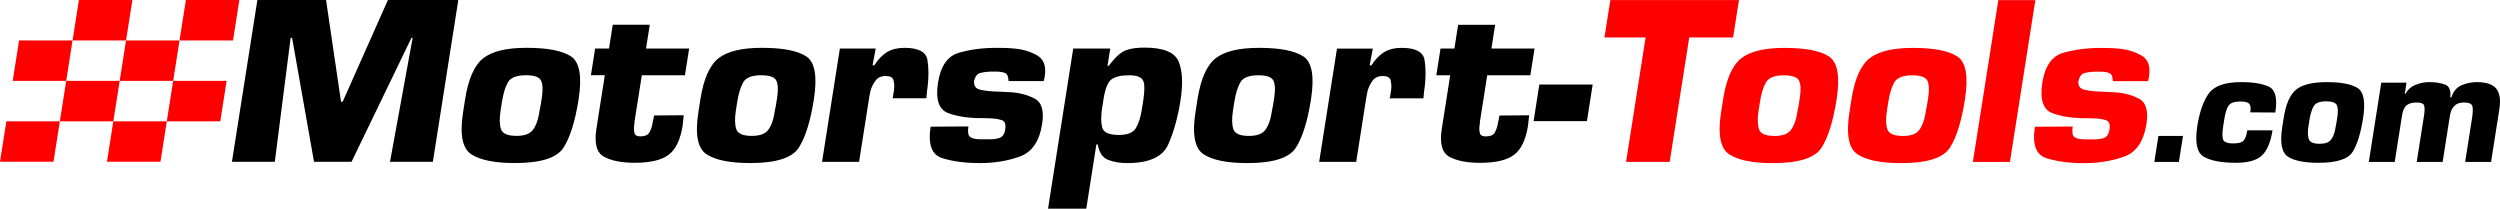
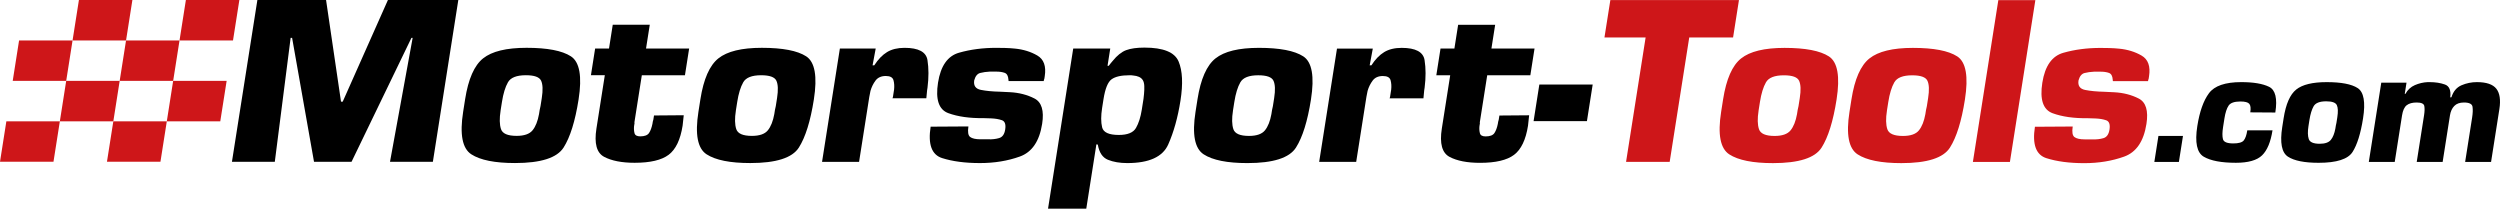
- <svg xmlns="http://www.w3.org/2000/svg" id="LOGO" viewBox="0 0 2904.29 242.44">
+ <svg xmlns="http://www.w3.org/2000/svg" id="a" data-name="LOGO" viewBox="0 0 2904.29 242.44">
  <defs>
-     <style>.cls-1{fill:red;}</style>
+     <style>
+       .b {
+         fill: #000;
+       }
+ 
+       .b, .c {
+         stroke-width: 0px;
+       }
+ 
+       .c {
+         fill: #ce1619;
+       }
+     </style>
  </defs>
  <g>
-     <path d="M502.87,188h-49.8l26.32-144.02h-1.41l-69.61,144.02h-43.57l-25.46-144.02h-1.7l-18.4,144.02h-49.8L299,0h79.79l17.37,118.1h1.98L450.66,0h81.77l-29.56,187.99Z" />
-     <path d="M561.24,67.8c10.24-8.17,27.06-12.26,50.45-12.26,24.14,0,41.31,3.29,51.5,9.87,10.19,6.58,13.17,23.3,8.95,50.17-3.96,25.18-9.76,43.78-17.4,55.8-7.65,12.02-26.46,18.04-56.45,18.03-23.39,0-40.31-3.39-50.75-10.15-10.44-6.76-13.61-23.2-9.5-49.32l2.3-14.66c3.69-23.49,10.66-39.32,20.91-47.49Zm20.3,60.74c-1.42,9.02-1.27,16.16,.45,21.42,1.72,5.26,7.77,7.89,18.14,7.89,8.86,0,15.05-2.16,18.56-6.48,3.51-4.32,6.01-10.61,7.5-18.88,.24-1.5,.48-3.05,.73-4.65,.25-1.59,.59-3.14,1.01-4.65,.24-1.5,.48-3.05,.73-4.65,.25-1.59,.49-3.14,.73-4.65,1.45-9.2,1.18-15.92-.79-20.15-1.98-4.23-7.87-6.34-17.68-6.34-10.75,0-17.69,2.72-20.81,8.17-3.12,5.45-5.45,13.06-6.99,22.83l-.58,3.66-1.02,6.48Z" />
-     <path d="M795.7,87.4h-50.08l-8.38,53.26c-.09,.56-.16,1.03-.22,1.41-.06,.38-.03,.75,.11,1.13-.09,.56-.18,1.13-.27,1.69-.09,.56-.18,1.13-.27,1.69-.29,3.01-.1,5.73,.55,8.17,.65,2.44,2.86,3.66,6.64,3.66,5.09,0,8.5-1.31,10.24-3.95,1.73-2.63,3.05-6.2,3.95-10.71,.12-.75,.24-1.55,.38-2.4,.13-.84,.35-1.64,.66-2.4,.12-.75,.24-1.55,.38-2.4,.13-.85,.26-1.64,.38-2.4l34.56-.28c-.18,1.13-.3,2.21-.37,3.24-.07,1.03-.18,2.02-.32,2.96-.15,.94-.26,1.93-.32,2.96-.07,1.03-.18,2.02-.32,2.96-2.57,16.35-7.98,27.62-16.21,33.82-8.24,6.2-21.41,9.3-39.52,9.3-14.9,0-26.71-2.3-35.41-6.91-8.71-4.6-11.7-15.55-8.98-32.84l9.75-62h-16.13l4.87-31h16.13l4.34-27.62h43.01l-4.34,27.62h50.08l-4.87,31Z" />
-     <path d="M834.57,67.81c10.24-8.17,27.06-12.26,50.45-12.26,24.14,0,41.31,3.29,51.5,9.87,10.19,6.58,13.17,23.3,8.95,50.17-3.96,25.18-9.76,43.78-17.4,55.8-7.65,12.03-26.46,18.04-56.45,18.03-23.39,0-40.31-3.38-50.75-10.15-10.44-6.77-13.61-23.2-9.5-49.32l2.3-14.66c3.69-23.49,10.66-39.32,20.91-47.49Zm20.3,60.74c-1.42,9.02-1.27,16.16,.45,21.42,1.72,5.26,7.77,7.89,18.14,7.89,8.86,0,15.05-2.16,18.56-6.48,3.51-4.32,6.01-10.61,7.5-18.88,.24-1.5,.48-3.05,.73-4.65,.25-1.59,.59-3.14,1.01-4.65,.24-1.5,.48-3.05,.73-4.65,.25-1.59,.49-3.14,.73-4.65,1.45-9.2,1.18-15.92-.79-20.15-1.98-4.23-7.87-6.34-17.68-6.34-10.75,0-17.69,2.72-20.81,8.17-3.12,5.45-5.45,13.06-6.99,22.83l-.58,3.66-1.02,6.48Z" />
-     <path d="M1017.31,56.41l-3.62,19.45h1.98c4.49-6.95,9.44-12.07,14.86-15.36,5.42-3.29,12.19-4.93,20.3-4.93,16.22,0,25.1,4.75,26.62,14.23,1.52,9.49,1.54,20.15,.06,31.99-.09,.56-.17,1.08-.24,1.55-.07,.47-.16,.99-.24,1.55-.05,1.51-.2,3.06-.45,4.65-.25,1.6-.4,3.15-.45,4.65h-39.33c.24-.38,.42-.85,.5-1.41,.09-.56,.18-1.13,.27-1.69,.12-.75,.23-1.45,.33-2.11,.1-.66,.21-1.36,.33-2.11,.06-.37,.13-.8,.2-1.27,.07-.47,.15-.99,.24-1.55,.43-3.95,.2-7.56-.7-10.85-.9-3.28-3.89-4.93-8.99-4.93s-9.24,1.79-11.88,5.35c-2.64,3.57-4.58,7.52-5.82,11.84-.18,1.13-.41,2.3-.7,3.52-.29,1.22-.52,2.4-.7,3.52l-11.88,75.53h-43.01l20.7-131.62h41.59Z" />
-     <path d="M1212.55,94.19h-40.75c-.16-.19-.22-.38-.19-.57,.03-.19,0-.38-.05-.56-.07-.19-.08-.37-.05-.56-.27-4.32-1.74-6.95-4.42-7.89-2.68-.94-5.82-1.41-9.4-1.41h-7.92c-3.99,.19-7.66,.7-10.99,1.55-3.34,.84-5.68,3.7-7.01,8.57-.97,6.18,1.6,9.89,7.73,11.1,6.13,1.22,13.51,1.93,22.16,2.11,1.85,.19,3.73,.28,5.61,.28s3.85,.1,5.9,.28c10.66,.56,20.18,3,28.56,7.31,8.38,4.31,11.36,14.15,8.94,29.51-3.18,20.24-11.82,32.89-25.92,37.95-14.09,5.06-29.54,7.59-46.32,7.58-17.17,0-31.81-1.93-43.94-5.78-12.13-3.85-16.58-16.02-13.36-36.5l43.9-.28c-1,6.39-.33,10.48,2.03,12.26,2.36,1.79,6.37,2.68,12.03,2.68h9.05c4.5,.19,8.67-.28,12.53-1.41,3.86-1.13,6.21-4.42,7.07-9.89,.95-6.03-.32-9.65-3.81-10.88-3.49-1.22-7.67-1.93-12.54-2.12l-8.73-.28c-16.26,.19-29.91-1.74-40.97-5.79-11.06-4.05-15.05-15.87-11.97-35.47,3.05-19.4,11.19-30.98,24.42-34.75,13.23-3.77,27.58-5.65,43.05-5.65,3.21,0,6.69,.05,10.45,.14,3.75,.1,7.49,.33,11.21,.71,9.85,.94,18.57,3.62,26.18,8.03,7.6,4.42,10.49,12.45,8.66,24.1-.09,.56-.17,1.08-.24,1.55-.07,.47-.14,.89-.2,1.27-.28,.56-.45,1.08-.53,1.55-.07,.47-.16,.99-.24,1.55l.04-.28Z" />
-     <path d="M1289.79,56.43l-3.15,20.01h1.41c.71-.94,1.48-1.92,2.3-2.96,.82-1.03,1.58-1.92,2.26-2.68,5.15-6.39,10.38-10.57,15.69-12.54,5.31-1.97,12.39-2.96,21.26-2.96,21.88,0,35.09,5.37,39.63,16.1,4.54,10.73,5.27,25.89,2.19,45.47-3.08,19.58-7.83,36.58-14.24,50.98-6.42,14.4-22.26,21.6-47.54,21.6-8.68,0-16.17-1.27-22.46-3.82-6.3-2.54-10.23-8.43-11.8-17.65l-1.65-.28-11.75,74.73h-44.42l29.25-186.01h43.01Zm-9.44,69.05c-1.42,9.02-1.42,16.49,.01,22.41,1.43,5.92,7.89,8.88,19.4,8.88,10.19,0,16.84-2.72,19.96-8.17,3.12-5.45,5.36-12.49,6.72-21.14l1.2-7.61c.24-1.5,.5-3.19,.8-5.07,.3-1.88,.49-3.76,.6-5.64,.31-3.19,.42-6.24,.31-9.16-.11-2.91-.69-5.21-1.74-6.91-1.06-1.69-2.55-2.96-4.49-3.8-1.94-.85-4.13-1.36-6.55-1.55-.73-.19-1.51-.28-2.36-.28s-1.65,0-2.41,0c-9.24,0-16.04,1.55-20.4,4.65-4.36,3.1-7.51,10.85-9.46,23.25l-.66,4.23-.93,5.92Z" />
-     <path d="M1412.06,67.85c10.24-8.17,27.06-12.26,50.45-12.26,24.14,0,41.31,3.29,51.5,9.87,10.19,6.58,13.17,23.3,8.95,50.17-3.96,25.18-9.76,43.78-17.41,55.8-7.65,12.03-26.46,18.04-56.45,18.03-23.39,0-40.31-3.39-50.75-10.15-10.44-6.77-13.61-23.2-9.5-49.32l2.3-14.66c3.69-23.49,10.66-39.32,20.91-47.49Zm20.3,60.74c-1.42,9.02-1.27,16.16,.45,21.42,1.72,5.26,7.77,7.89,18.14,7.89,8.86,0,15.05-2.16,18.56-6.48,3.51-4.32,6.01-10.61,7.5-18.88,.24-1.5,.48-3.05,.73-4.65,.25-1.59,.59-3.14,1.01-4.65,.24-1.5,.48-3.05,.73-4.65,.25-1.59,.49-3.14,.73-4.65,1.45-9.2,1.18-15.92-.79-20.15-1.98-4.23-7.87-6.34-17.68-6.34-10.75,0-17.69,2.72-20.81,8.17-3.12,5.45-5.45,13.06-6.99,22.83l-.58,3.66-1.02,6.48Z" />
-     <path d="M1594.8,56.45l-3.62,19.45h1.98c4.49-6.95,9.44-12.07,14.87-15.36,5.42-3.29,12.19-4.93,20.3-4.93,16.22,0,25.1,4.75,26.62,14.23,1.52,9.49,1.55,20.15,.06,31.99-.09,.56-.17,1.08-.24,1.55-.07,.47-.16,.99-.24,1.55-.05,1.51-.2,3.06-.45,4.65-.25,1.6-.4,3.15-.45,4.65h-39.33c.24-.38,.42-.85,.5-1.41,.09-.56,.18-1.13,.27-1.69,.12-.75,.23-1.45,.33-2.11,.1-.66,.21-1.36,.33-2.11,.06-.37,.13-.8,.2-1.27,.07-.47,.15-.99,.24-1.55,.43-3.95,.2-7.56-.7-10.85-.9-3.28-3.89-4.93-8.99-4.93-5.28,0-9.24,1.79-11.88,5.35-2.64,3.57-4.58,7.52-5.82,11.84-.18,1.13-.41,2.3-.7,3.52-.29,1.22-.52,2.4-.69,3.52l-11.88,75.53h-43.01l20.7-131.62h41.59Z" />
-     <path d="M1777.8,87.46h-50.08l-8.38,53.26c-.09,.56-.16,1.03-.22,1.41-.06,.38-.03,.75,.11,1.13-.09,.56-.18,1.13-.27,1.69-.09,.56-.18,1.13-.27,1.69-.29,3.01-.1,5.73,.55,8.17,.65,2.44,2.86,3.66,6.64,3.66,5.09,0,8.5-1.31,10.24-3.95,1.73-2.63,3.05-6.2,3.95-10.71,.12-.75,.24-1.55,.38-2.4,.13-.84,.35-1.64,.66-2.4,.12-.75,.24-1.55,.38-2.4,.13-.85,.26-1.64,.38-2.4l34.57-.28c-.18,1.13-.3,2.21-.37,3.24-.07,1.03-.18,2.02-.32,2.96-.15,.94-.26,1.93-.32,2.96-.07,1.03-.18,2.02-.32,2.96-2.57,16.35-7.98,27.62-16.21,33.82-8.24,6.2-21.41,9.3-39.52,9.3-14.9,0-26.71-2.3-35.41-6.91-8.71-4.6-11.7-15.55-8.99-32.84l9.75-62h-16.13l4.87-31h16.13l4.34-27.62h43.01l-4.34,27.62h50.08l-4.87,31.01Z" />
-     <path d="M1850.25,98.17l-6.69,42.56h-61.97l6.69-42.56h61.97Z" />
-     <path class="cls-1" d="M1939.67,188.08h-50.65l22.73-144.58h-47.82L1870.77,.09h149.4l-6.82,43.41h-50.93l-22.73,144.58Z" />
-     <path class="cls-1" d="M2022.67,67.89c10.24-8.17,27.06-12.26,50.45-12.26,24.14,0,41.31,3.29,51.5,9.87,10.19,6.58,13.17,23.3,8.95,50.17-3.96,25.18-9.76,43.78-17.41,55.8-7.65,12.03-26.46,18.04-56.45,18.03-23.39,0-40.31-3.39-50.75-10.15-10.44-6.77-13.61-23.2-9.5-49.32l2.3-14.66c3.69-23.49,10.66-39.32,20.91-47.49Zm20.3,60.74c-1.42,9.02-1.27,16.16,.45,21.42,1.72,5.26,7.77,7.89,18.14,7.89,8.86,0,15.05-2.16,18.56-6.48,3.51-4.32,6.01-10.61,7.5-18.88,.24-1.5,.48-3.05,.73-4.65,.25-1.59,.59-3.14,1.01-4.65,.24-1.5,.48-3.05,.73-4.65,.25-1.59,.49-3.14,.73-4.65,1.45-9.2,1.18-15.92-.79-20.15-1.98-4.23-7.87-6.34-17.68-6.34-10.75,0-17.69,2.72-20.81,8.17-3.12,5.45-5.45,13.06-6.99,22.83l-.58,3.66-1.02,6.48Z" />
-     <path class="cls-1" d="M2171.78,67.89c10.24-8.17,27.06-12.26,50.45-12.26,24.14,0,41.31,3.29,51.5,9.87,10.19,6.58,13.17,23.3,8.95,50.17-3.96,25.18-9.76,43.78-17.41,55.8-7.65,12.03-26.46,18.04-56.45,18.03-23.39,0-40.31-3.39-50.75-10.15-10.44-6.77-13.61-23.2-9.5-49.32l2.3-14.66c3.69-23.49,10.66-39.32,20.91-47.49Zm20.3,60.74c-1.42,9.02-1.27,16.16,.45,21.42,1.72,5.26,7.77,7.89,18.14,7.89,8.86,0,15.05-2.16,18.56-6.48,3.51-4.32,6.01-10.61,7.5-18.88,.24-1.5,.48-3.05,.73-4.65,.25-1.59,.59-3.14,1.01-4.65,.24-1.5,.48-3.05,.73-4.65,.25-1.59,.49-3.14,.73-4.65,1.45-9.2,1.18-15.92-.79-20.15-1.98-4.23-7.87-6.34-17.68-6.34-10.75,0-17.69,2.72-20.81,8.17-3.12,5.45-5.45,13.06-6.99,22.83l-.58,3.66-1.02,6.48Z" />
-     <path class="cls-1" d="M2334.95,188.11h-43.01L2321.5,.12h43.01l-29.56,187.99Z" />
-     <path class="cls-1" d="M2495.43,94.27h-40.75c-.16-.19-.22-.38-.19-.57,.03-.19,.01-.38-.05-.56-.07-.19-.08-.37-.05-.56-.27-4.32-1.74-6.95-4.42-7.89-2.68-.94-5.82-1.41-9.4-1.41h-7.92c-3.99,.19-7.66,.7-10.99,1.55-3.34,.85-5.68,3.7-7.01,8.57-.97,6.18,1.6,9.89,7.73,11.1,6.13,1.22,13.51,1.92,22.16,2.11,1.85,.19,3.73,.28,5.61,.28s3.85,.1,5.9,.28c10.66,.56,20.18,3,28.56,7.31,8.38,4.31,11.36,14.15,8.94,29.52-3.18,20.24-11.82,32.89-25.92,37.95-14.09,5.06-29.54,7.59-46.32,7.59-17.17,0-31.81-1.93-43.94-5.78-12.13-3.85-16.58-16.02-13.36-36.5l43.9-.28c-1,6.39-.33,10.48,2.03,12.26,2.36,1.79,6.37,2.68,12.03,2.68h9.05c4.5,.19,8.67-.28,12.53-1.41,3.86-1.13,6.21-4.42,7.07-9.89,.95-6.03-.32-9.65-3.81-10.88-3.49-1.22-7.67-1.93-12.54-2.12l-8.73-.28c-16.26,.19-29.91-1.74-40.97-5.79-11.06-4.05-15.05-15.87-11.97-35.47,3.05-19.4,11.19-30.98,24.42-34.75,13.23-3.77,27.58-5.65,43.05-5.65,3.21,0,6.69,.05,10.45,.14,3.75,.1,7.49,.33,11.21,.71,9.85,.94,18.57,3.62,26.18,8.03,7.6,4.42,10.49,12.45,8.66,24.1-.09,.56-.17,1.08-.24,1.55-.07,.47-.14,.89-.2,1.27-.28,.56-.45,1.08-.53,1.55-.07,.47-.16,.99-.24,1.55l.04-.28Z" />
-     <path d="M2531.25,188.12h-28.52l4.75-30.19h28.52l-4.75,30.19Z" />
-     <path d="M2610.7,151.43h29.31c-2.13,13.55-6.16,23.22-12.09,29-5.93,5.79-16.09,8.68-30.48,8.68-16.77,0-29.18-2.34-37.22-7.01-8.05-4.67-10.57-16.54-7.57-35.61,2.65-16.83,7.15-29.56,13.53-38.17,6.37-8.61,18.87-12.92,37.49-12.92,14.13,0,24.9,1.81,32.32,5.43,7.42,3.62,9.85,13.58,7.28,29.89l-29.08-.2c.77-4.86,.36-8.19-1.21-9.96-1.57-1.78-5-2.66-10.28-2.66-7,0-11.58,1.61-13.73,4.83-2.16,3.22-3.76,8.19-4.82,14.89l-1.55,9.86c-.97,6.18-1.02,10.92-.15,14.21,.87,3.29,4.87,4.93,12,4.93,6.21,0,10.25-1.15,12.13-3.45,1.88-2.3,3.24-6.15,4.09-11.54l.03-.2Z" />
-     <path d="M2667.58,103.99c7.17-5.72,18.94-8.58,35.32-8.58,16.9,0,28.92,2.3,36.05,6.91,7.13,4.61,9.22,16.31,6.26,35.12-2.77,17.63-6.83,30.65-12.18,39.06-5.35,8.42-18.52,12.63-39.52,12.63-16.37,0-28.22-2.37-35.53-7.1-7.31-4.74-9.53-16.24-6.65-34.53l1.61-10.26c2.59-16.44,7.46-27.52,14.64-33.24Zm14.21,42.52c-.99,6.31-.89,11.31,.32,14.99,1.2,3.68,5.43,5.52,12.7,5.53,6.21,0,10.54-1.51,12.99-4.54,2.45-3.02,4.2-7.43,5.25-13.22,.17-1.05,.34-2.14,.51-3.25,.18-1.12,.41-2.2,.71-3.26,.17-1.05,.34-2.14,.51-3.25,.18-1.12,.35-2.2,.51-3.25,1.01-6.44,.83-11.15-.56-14.11-1.39-2.96-5.51-4.44-12.37-4.44-7.53,0-12.38,1.91-14.57,5.72-2.18,3.82-3.81,9.14-4.89,15.98l-.4,2.56-.71,4.54Z" />
-     <path d="M2795.69,96l-2.05,13.02h.79c2.59-4.73,6.26-8.12,11.01-10.16,4.74-2.04,9.64-3.19,14.7-3.45h2.38c6.73,0,12.66,.92,17.79,2.76,5.12,1.84,7.18,6.84,6.16,14.99l1.42-.2c2.13-6.84,6.03-11.47,11.69-13.91,5.66-2.43,11.6-3.65,17.81-3.65,11.09,0,18.64,2.57,22.66,7.7,4.01,5.13,5.18,13.02,3.51,23.67l-9.65,61.36h-30.11l8.13-51.69c.76-4.86,.92-8.98,.45-12.33-.46-3.35-3.8-5.03-10-5.03-4.89,0-8.63,1.35-11.23,4.04-2.6,2.7-4.27,6.35-4.99,10.95l-8.5,54.06h-30.11l8.53-54.26c.68-4.34,.78-7.89,.29-10.65-.49-2.76-3.44-4.14-8.86-4.14-5.02,0-8.88,1.05-11.59,3.16-2.71,2.11-4.52,6.05-5.43,11.84l-8.5,54.06h-30.11l14.49-92.13h29.31Z" />
+     <path class="b" d="M502.87,188h-49.8s26.32-144.02,26.32-144.02h-1.41l-69.61,144.02h-43.57s-25.46-144.02-25.46-144.02h-1.7l-18.4,144.02h-49.8S299,0,299,0h79.79s17.37,118.1,17.37,118.1h1.98L450.66,0h81.77s-29.56,187.99-29.56,187.99Z" />
+     <path class="b" d="M561.24,67.8c10.24-8.17,27.06-12.26,50.45-12.26,24.14,0,41.31,3.29,51.5,9.87,10.19,6.58,13.17,23.3,8.95,50.17-3.96,25.18-9.76,43.78-17.4,55.8-7.65,12.02-26.46,18.04-56.45,18.03-23.39,0-40.31-3.39-50.75-10.15-10.44-6.76-13.61-23.2-9.5-49.32l2.3-14.66c3.69-23.49,10.66-39.32,20.91-47.49ZM581.55,128.53c-1.42,9.02-1.27,16.16.45,21.42,1.72,5.26,7.77,7.89,18.14,7.89,8.86,0,15.05-2.16,18.56-6.48,3.51-4.32,6.01-10.61,7.5-18.88.24-1.5.48-3.05.73-4.65.25-1.59.59-3.14,1.01-4.65.24-1.5.48-3.05.73-4.65.25-1.59.49-3.14.73-4.65,1.45-9.2,1.18-15.92-.79-20.15-1.98-4.23-7.87-6.34-17.68-6.34-10.75,0-17.69,2.72-20.81,8.17-3.12,5.45-5.45,13.06-6.99,22.83l-.58,3.66-1.02,6.48Z" />
+     <path class="b" d="M795.7,87.4h-50.08s-8.38,53.26-8.38,53.26c-.09.56-.16,1.03-.22,1.41-.06.38-.03.75.11,1.13-.09.56-.18,1.13-.27,1.69-.09.56-.18,1.13-.27,1.69-.29,3.01-.1,5.73.55,8.17.65,2.44,2.86,3.66,6.64,3.66,5.09,0,8.5-1.31,10.24-3.95,1.73-2.63,3.05-6.2,3.95-10.71.12-.75.24-1.55.38-2.4.13-.84.35-1.64.66-2.4.12-.75.24-1.55.38-2.4.13-.85.26-1.64.38-2.4l34.56-.28c-.18,1.13-.3,2.21-.37,3.24-.07,1.03-.18,2.02-.32,2.96-.15.94-.26,1.93-.32,2.96-.07,1.03-.18,2.02-.32,2.96-2.57,16.35-7.98,27.62-16.21,33.82-8.24,6.2-21.41,9.3-39.52,9.3-14.9,0-26.71-2.3-35.41-6.91-8.71-4.6-11.7-15.55-8.98-32.84l9.75-62h-16.13s4.87-31,4.87-31h16.13s4.34-27.62,4.34-27.62h43.01s-4.34,27.62-4.34,27.62h50.08s-4.87,31-4.87,31Z" />
+     <path class="b" d="M834.57,67.81c10.24-8.17,27.06-12.26,50.45-12.26,24.14,0,41.31,3.29,51.5,9.87,10.19,6.58,13.17,23.3,8.95,50.17-3.96,25.18-9.76,43.78-17.4,55.8-7.65,12.03-26.46,18.04-56.45,18.03-23.39,0-40.31-3.38-50.75-10.15-10.44-6.77-13.61-23.2-9.5-49.32l2.3-14.66c3.69-23.49,10.66-39.32,20.91-47.49ZM854.87,128.55c-1.42,9.02-1.27,16.16.45,21.42,1.72,5.26,7.77,7.89,18.14,7.89,8.86,0,15.05-2.16,18.56-6.48,3.51-4.32,6.01-10.61,7.5-18.88.24-1.5.48-3.05.73-4.65.25-1.59.59-3.14,1.01-4.65.24-1.5.48-3.05.73-4.65.25-1.59.49-3.14.73-4.65,1.45-9.2,1.18-15.92-.79-20.15-1.98-4.23-7.87-6.34-17.68-6.34-10.75,0-17.69,2.72-20.81,8.17-3.12,5.45-5.45,13.06-6.99,22.83l-.58,3.66-1.02,6.48Z" />
+     <path class="b" d="M1017.31,56.41l-3.62,19.45h1.98c4.49-6.95,9.44-12.07,14.86-15.36,5.42-3.29,12.19-4.93,20.3-4.93,16.22,0,25.1,4.75,26.62,14.23,1.52,9.49,1.54,20.15.06,31.99-.09.56-.17,1.08-.24,1.55-.07.47-.16.99-.24,1.55-.05,1.51-.2,3.06-.45,4.65-.25,1.6-.4,3.15-.45,4.65h-39.33c.24-.38.42-.85.5-1.41.09-.56.18-1.13.27-1.69.12-.75.23-1.45.33-2.11.1-.66.21-1.36.33-2.11.06-.37.13-.8.2-1.27.07-.47.15-.99.24-1.55.43-3.95.2-7.56-.7-10.85-.9-3.28-3.89-4.93-8.99-4.93s-9.24,1.79-11.88,5.35c-2.64,3.57-4.58,7.52-5.82,11.84-.18,1.13-.41,2.3-.7,3.52-.29,1.22-.52,2.4-.7,3.52l-11.88,75.53h-43.01s20.7-131.62,20.7-131.62h41.59Z" />
+     <path class="b" d="M1212.55,94.19h-40.75c-.16-.19-.22-.38-.19-.57.03-.19,0-.38-.05-.56-.07-.19-.08-.37-.05-.56-.27-4.32-1.74-6.95-4.42-7.89-2.68-.94-5.82-1.41-9.4-1.41h-7.92c-3.99.19-7.66.7-10.99,1.55-3.34.84-5.68,3.7-7.01,8.57-.97,6.18,1.6,9.89,7.73,11.1,6.13,1.22,13.51,1.93,22.16,2.11,1.85.19,3.73.28,5.61.28s3.85.1,5.9.28c10.66.56,20.18,3,28.56,7.31,8.38,4.31,11.36,14.15,8.94,29.51-3.18,20.24-11.82,32.89-25.92,37.95-14.09,5.06-29.54,7.59-46.32,7.58-17.17,0-31.81-1.93-43.94-5.78-12.13-3.85-16.58-16.02-13.36-36.5l43.9-.28c-1,6.39-.33,10.48,2.03,12.26,2.36,1.79,6.37,2.68,12.03,2.68h9.05c4.5.19,8.67-.28,12.53-1.41,3.86-1.13,6.21-4.42,7.07-9.89.95-6.03-.32-9.65-3.81-10.88-3.49-1.22-7.67-1.93-12.54-2.12l-8.73-.28c-16.26.19-29.91-1.74-40.97-5.79-11.06-4.05-15.05-15.87-11.97-35.47,3.05-19.4,11.19-30.98,24.42-34.75,13.23-3.77,27.58-5.65,43.05-5.65,3.21,0,6.69.05,10.45.14,3.75.1,7.49.33,11.21.71,9.85.94,18.57,3.62,26.18,8.03,7.6,4.42,10.49,12.45,8.66,24.1-.09.56-.17,1.08-.24,1.55-.07.47-.14.89-.2,1.27-.28.56-.45,1.08-.53,1.55-.07.47-.16.99-.24,1.55l.04-.28Z" />
+     <path class="b" d="M1289.79,56.43l-3.15,20.01h1.41c.71-.94,1.48-1.92,2.3-2.96.82-1.03,1.58-1.92,2.26-2.68,5.15-6.39,10.38-10.57,15.69-12.54,5.31-1.97,12.39-2.96,21.26-2.96,21.88,0,35.09,5.37,39.63,16.1,4.54,10.73,5.27,25.89,2.19,45.47-3.08,19.58-7.83,36.58-14.24,50.98-6.42,14.4-22.26,21.6-47.54,21.6-8.68,0-16.17-1.27-22.46-3.82-6.3-2.54-10.23-8.43-11.8-17.65l-1.65-.28-11.75,74.73h-44.42s29.25-186.01,29.25-186.01h43.01ZM1280.34,125.48c-1.42,9.02-1.42,16.49.01,22.41,1.43,5.92,7.89,8.88,19.4,8.88,10.19,0,16.84-2.72,19.96-8.17,3.12-5.45,5.36-12.49,6.72-21.14l1.2-7.61c.24-1.5.5-3.19.8-5.07.3-1.88.49-3.76.6-5.64.31-3.19.42-6.24.31-9.16-.11-2.91-.69-5.21-1.74-6.91-1.06-1.69-2.55-2.96-4.49-3.8-1.94-.85-4.13-1.36-6.55-1.55-.73-.19-1.51-.28-2.36-.28s-1.65,0-2.41,0c-9.24,0-16.04,1.55-20.4,4.65-4.36,3.1-7.51,10.85-9.46,23.25l-.66,4.23-.93,5.92Z" />
+     <path class="b" d="M1412.06,67.85c10.24-8.17,27.06-12.26,50.45-12.26,24.14,0,41.31,3.29,51.5,9.87,10.19,6.58,13.17,23.3,8.95,50.17-3.96,25.18-9.76,43.78-17.41,55.8-7.65,12.03-26.46,18.04-56.45,18.03-23.39,0-40.31-3.39-50.75-10.15-10.44-6.77-13.61-23.2-9.5-49.32l2.3-14.66c3.69-23.49,10.66-39.32,20.91-47.49ZM1432.36,128.59c-1.42,9.02-1.27,16.16.45,21.42,1.72,5.26,7.77,7.89,18.14,7.89,8.86,0,15.05-2.16,18.56-6.48,3.51-4.32,6.01-10.61,7.5-18.88.24-1.5.48-3.05.73-4.65.25-1.59.59-3.14,1.01-4.65.24-1.5.48-3.05.73-4.65.25-1.59.49-3.14.73-4.65,1.45-9.2,1.18-15.92-.79-20.15-1.98-4.23-7.87-6.34-17.68-6.34-10.75,0-17.69,2.72-20.81,8.17-3.12,5.45-5.45,13.06-6.99,22.83l-.58,3.66-1.02,6.48Z" />
+     <path class="b" d="M1594.8,56.45l-3.62,19.45h1.98c4.49-6.95,9.44-12.07,14.87-15.36,5.42-3.29,12.19-4.93,20.3-4.93,16.22,0,25.1,4.75,26.62,14.23,1.52,9.49,1.55,20.15.06,31.99-.09.56-.17,1.08-.24,1.55-.07.47-.16.99-.24,1.55-.05,1.51-.2,3.06-.45,4.65-.25,1.6-.4,3.15-.45,4.65h-39.33c.24-.38.42-.85.5-1.41.09-.56.18-1.13.27-1.69.12-.75.23-1.45.33-2.11.1-.66.21-1.36.33-2.11.06-.37.13-.8.2-1.27.07-.47.15-.99.24-1.55.43-3.95.2-7.56-.7-10.85-.9-3.28-3.89-4.93-8.99-4.93-5.28,0-9.24,1.79-11.88,5.35-2.64,3.57-4.58,7.52-5.82,11.84-.18,1.13-.41,2.3-.7,3.52-.29,1.22-.52,2.4-.69,3.52l-11.88,75.53h-43.01s20.7-131.62,20.7-131.62h41.59Z" />
+     <path class="b" d="M1777.8,87.46h-50.08s-8.38,53.26-8.38,53.26c-.09.56-.16,1.03-.22,1.41-.06.38-.03.75.11,1.13-.09.56-.18,1.13-.27,1.69-.09.56-.18,1.13-.27,1.69-.29,3.01-.1,5.73.55,8.17.65,2.44,2.86,3.66,6.64,3.66,5.09,0,8.5-1.31,10.24-3.95,1.73-2.63,3.05-6.2,3.95-10.71.12-.75.24-1.55.38-2.4.13-.84.35-1.64.66-2.4.12-.75.24-1.55.38-2.4.13-.85.26-1.64.38-2.4l34.57-.28c-.18,1.13-.3,2.21-.37,3.24-.07,1.03-.18,2.02-.32,2.96-.15.94-.26,1.93-.32,2.96-.07,1.03-.18,2.02-.32,2.96-2.57,16.35-7.98,27.62-16.21,33.82-8.24,6.2-21.41,9.3-39.52,9.3-14.9,0-26.71-2.3-35.41-6.91-8.71-4.6-11.7-15.55-8.99-32.84l9.75-62h-16.13s4.87-31,4.87-31h16.13s4.34-27.62,4.34-27.62h43.01s-4.34,27.62-4.34,27.62h50.08s-4.87,31.01-4.87,31.01Z" />
+     <path class="b" d="M1850.25,98.17l-6.69,42.56h-61.97s6.69-42.56,6.69-42.56h61.97Z" />
+     <path class="c" d="M1939.67,188.08h-50.65s22.73-144.58,22.73-144.58h-47.82S1870.77.09,1870.77.09h149.4s-6.82,43.41-6.82,43.41h-50.93s-22.73,144.58-22.73,144.58Z" />
+     <path class="c" d="M2022.67,67.89c10.24-8.17,27.06-12.26,50.45-12.26,24.14,0,41.31,3.29,51.5,9.87,10.19,6.58,13.17,23.3,8.95,50.17-3.96,25.18-9.76,43.78-17.41,55.8-7.65,12.03-26.46,18.04-56.45,18.03-23.39,0-40.31-3.39-50.75-10.15-10.44-6.77-13.61-23.2-9.5-49.32l2.3-14.66c3.69-23.49,10.66-39.32,20.91-47.49ZM2042.97,128.62c-1.42,9.02-1.27,16.16.45,21.42,1.72,5.26,7.77,7.89,18.14,7.89,8.86,0,15.05-2.16,18.56-6.48,3.51-4.32,6.01-10.61,7.5-18.88.24-1.5.48-3.05.73-4.65.25-1.59.59-3.14,1.01-4.65.24-1.5.48-3.05.73-4.65.25-1.59.49-3.14.73-4.65,1.45-9.2,1.18-15.92-.79-20.15-1.98-4.23-7.87-6.34-17.68-6.34-10.75,0-17.69,2.72-20.81,8.17-3.12,5.45-5.45,13.06-6.99,22.83l-.58,3.66-1.02,6.48Z" />
+     <path class="c" d="M2171.78,67.89c10.24-8.17,27.06-12.26,50.45-12.26,24.14,0,41.31,3.29,51.5,9.87,10.19,6.58,13.17,23.3,8.95,50.17-3.96,25.18-9.76,43.78-17.41,55.8-7.65,12.03-26.46,18.04-56.45,18.03-23.39,0-40.31-3.39-50.75-10.15-10.44-6.77-13.61-23.2-9.5-49.32l2.3-14.66c3.69-23.49,10.66-39.32,20.91-47.49ZM2192.08,128.63c-1.42,9.02-1.27,16.16.45,21.42,1.72,5.26,7.77,7.89,18.14,7.89,8.86,0,15.05-2.16,18.56-6.48,3.51-4.32,6.01-10.61,7.5-18.88.24-1.5.48-3.05.73-4.65.25-1.59.59-3.14,1.01-4.65.24-1.5.48-3.05.73-4.65.25-1.59.49-3.14.73-4.65,1.45-9.2,1.18-15.92-.79-20.15-1.98-4.23-7.87-6.34-17.68-6.34-10.75,0-17.69,2.72-20.81,8.17-3.12,5.45-5.45,13.06-6.99,22.83l-.58,3.66-1.02,6.48Z" />
+     <path class="c" d="M2334.95,188.11h-43.01S2321.5.12,2321.5.12h43.01s-29.56,187.99-29.56,187.99Z" />
+     <path class="c" d="M2495.43,94.27h-40.75c-.16-.19-.22-.38-.19-.57.03-.19.01-.38-.05-.56-.07-.19-.08-.37-.05-.56-.27-4.32-1.74-6.95-4.42-7.89-2.68-.94-5.82-1.41-9.4-1.41h-7.92c-3.99.19-7.66.7-10.99,1.55-3.34.85-5.68,3.7-7.01,8.57-.97,6.18,1.6,9.89,7.73,11.1,6.13,1.22,13.51,1.92,22.16,2.11,1.85.19,3.73.28,5.61.28s3.85.1,5.9.28c10.66.56,20.18,3,28.56,7.31,8.38,4.31,11.36,14.15,8.94,29.52-3.18,20.24-11.82,32.89-25.92,37.95-14.09,5.06-29.54,7.59-46.32,7.59-17.17,0-31.81-1.93-43.94-5.78-12.13-3.85-16.58-16.02-13.36-36.5l43.9-.28c-1,6.39-.33,10.48,2.03,12.26,2.36,1.79,6.37,2.68,12.03,2.68h9.05c4.5.19,8.67-.28,12.53-1.41,3.86-1.13,6.21-4.42,7.07-9.89.95-6.03-.32-9.65-3.81-10.88-3.49-1.22-7.67-1.93-12.54-2.12l-8.73-.28c-16.26.19-29.91-1.74-40.97-5.79-11.06-4.05-15.05-15.87-11.97-35.47,3.05-19.4,11.19-30.98,24.42-34.75,13.23-3.77,27.58-5.65,43.05-5.65,3.21,0,6.69.05,10.45.14,3.75.1,7.49.33,11.21.71,9.85.94,18.57,3.62,26.18,8.03,7.6,4.42,10.49,12.45,8.66,24.1-.09.56-.17,1.08-.24,1.55-.07.47-.14.89-.2,1.27-.28.56-.45,1.08-.53,1.55-.07.47-.16.99-.24,1.55l.04-.28Z" />
+     <path class="b" d="M2531.25,188.12h-28.52s4.75-30.19,4.75-30.19h28.52s-4.75,30.19-4.75,30.19Z" />
+     <path class="b" d="M2610.7,151.43h29.31c-2.13,13.55-6.16,23.22-12.09,29-5.93,5.79-16.09,8.68-30.48,8.68-16.77,0-29.18-2.34-37.22-7.01-8.05-4.67-10.57-16.54-7.57-35.61,2.65-16.83,7.15-29.56,13.53-38.17,6.37-8.61,18.87-12.92,37.49-12.92,14.13,0,24.9,1.81,32.32,5.43,7.42,3.62,9.85,13.58,7.28,29.89l-29.08-.2c.77-4.86.36-8.19-1.21-9.96-1.57-1.78-5-2.66-10.28-2.66-7,0-11.58,1.61-13.73,4.83-2.16,3.22-3.76,8.19-4.82,14.89l-1.55,9.86c-.97,6.18-1.02,10.92-.15,14.21.87,3.29,4.87,4.93,12,4.93,6.21,0,10.25-1.15,12.13-3.45,1.88-2.3,3.24-6.15,4.09-11.54l.03-.2Z" />
+     <path class="b" d="M2667.58,103.99c7.17-5.72,18.94-8.58,35.32-8.58,16.9,0,28.92,2.3,36.05,6.91,7.13,4.61,9.22,16.31,6.26,35.12-2.77,17.63-6.83,30.65-12.18,39.06-5.35,8.42-18.52,12.63-39.52,12.63-16.37,0-28.22-2.37-35.53-7.1-7.31-4.74-9.53-16.24-6.65-34.53l1.61-10.26c2.59-16.44,7.46-27.52,14.64-33.24ZM2681.79,146.5c-.99,6.31-.89,11.31.32,14.99,1.2,3.68,5.43,5.52,12.7,5.53,6.21,0,10.54-1.51,12.99-4.54,2.45-3.02,4.2-7.43,5.25-13.22.17-1.05.34-2.14.51-3.25.18-1.12.41-2.2.71-3.26.17-1.05.34-2.14.51-3.25.18-1.12.35-2.2.51-3.25,1.01-6.44.83-11.15-.56-14.11-1.39-2.96-5.51-4.44-12.37-4.44-7.53,0-12.38,1.91-14.57,5.72-2.18,3.82-3.81,9.14-4.89,15.98l-.4,2.56-.71,4.54Z" />
+     <path class="b" d="M2795.69,96l-2.05,13.02h.79c2.59-4.73,6.26-8.12,11.01-10.16,4.74-2.04,9.64-3.19,14.7-3.45h2.38c6.73,0,12.66.92,17.79,2.76,5.12,1.84,7.18,6.84,6.16,14.99l1.42-.2c2.13-6.84,6.03-11.47,11.69-13.91,5.66-2.43,11.6-3.65,17.81-3.65,11.09,0,18.64,2.57,22.66,7.7,4.01,5.13,5.18,13.02,3.51,23.67l-9.65,61.36h-30.11s8.13-51.69,8.13-51.69c.76-4.86.92-8.98.45-12.33-.46-3.35-3.8-5.03-10-5.03-4.89,0-8.63,1.35-11.23,4.04-2.6,2.7-4.27,6.35-4.99,10.95l-8.5,54.06h-30.11s8.53-54.26,8.53-54.26c.68-4.34.78-7.89.29-10.65-.49-2.76-3.44-4.14-8.86-4.14-5.02,0-8.88,1.05-11.59,3.16-2.71,2.11-4.52,6.05-5.43,11.84l-8.5,54.06h-30.11s14.49-92.13,14.49-92.13h29.31Z" />
  </g>
-   <polygon class="cls-1" points="62.13 187.92 0 187.92 7.39 140.95 69.52 140.95 62.13 187.92" />
-   <polygon class="cls-1" points="131.65 140.95 69.52 140.95 76.9 93.97 139.03 93.97 131.65 140.95" />
-   <polygon class="cls-1" points="76.9 93.97 14.77 93.97 22.16 47 84.29 47 76.9 93.97" />
-   <polygon class="cls-1" points="146.42 47 84.29 47 91.68 .02 153.8 .02 146.42 47" />
-   <polygon class="cls-1" points="201.16 93.97 139.03 93.97 146.42 47 208.55 47 201.16 93.97" />
-   <polygon class="cls-1" points="270.68 47 208.55 47 215.94 .02 278.07 .02 270.68 47" />
-   <polygon class="cls-1" points="186.39 187.92 124.26 187.92 131.65 140.95 193.78 140.95 186.39 187.92" />
-   <polygon class="cls-1" points="255.9 140.95 193.78 140.95 201.16 93.97 263.29 93.97 255.9 140.95" />
+   <polygon class="c" points="62.13 187.92 0 187.92 7.39 140.95 69.52 140.95 62.13 187.92" />
+   <polygon class="c" points="131.65 140.95 69.52 140.95 76.9 93.97 139.03 93.97 131.65 140.95" />
+   <polygon class="c" points="76.9 93.97 14.77 93.97 22.16 47 84.29 47 76.9 93.97" />
+   <polygon class="c" points="146.42 47 84.29 47 91.68 .02 153.8 .02 146.42 47" />
+   <polygon class="c" points="201.16 93.97 139.03 93.97 146.42 47 208.55 47 201.16 93.97" />
+   <polygon class="c" points="270.68 47 208.55 47 215.94 .02 278.07 .02 270.68 47" />
+   <polygon class="c" points="186.39 187.92 124.26 187.92 131.65 140.95 193.78 140.95 186.39 187.92" />
+   <polygon class="c" points="255.9 140.95 193.78 140.95 201.16 93.97 263.29 93.97 255.9 140.95" />
</svg>
